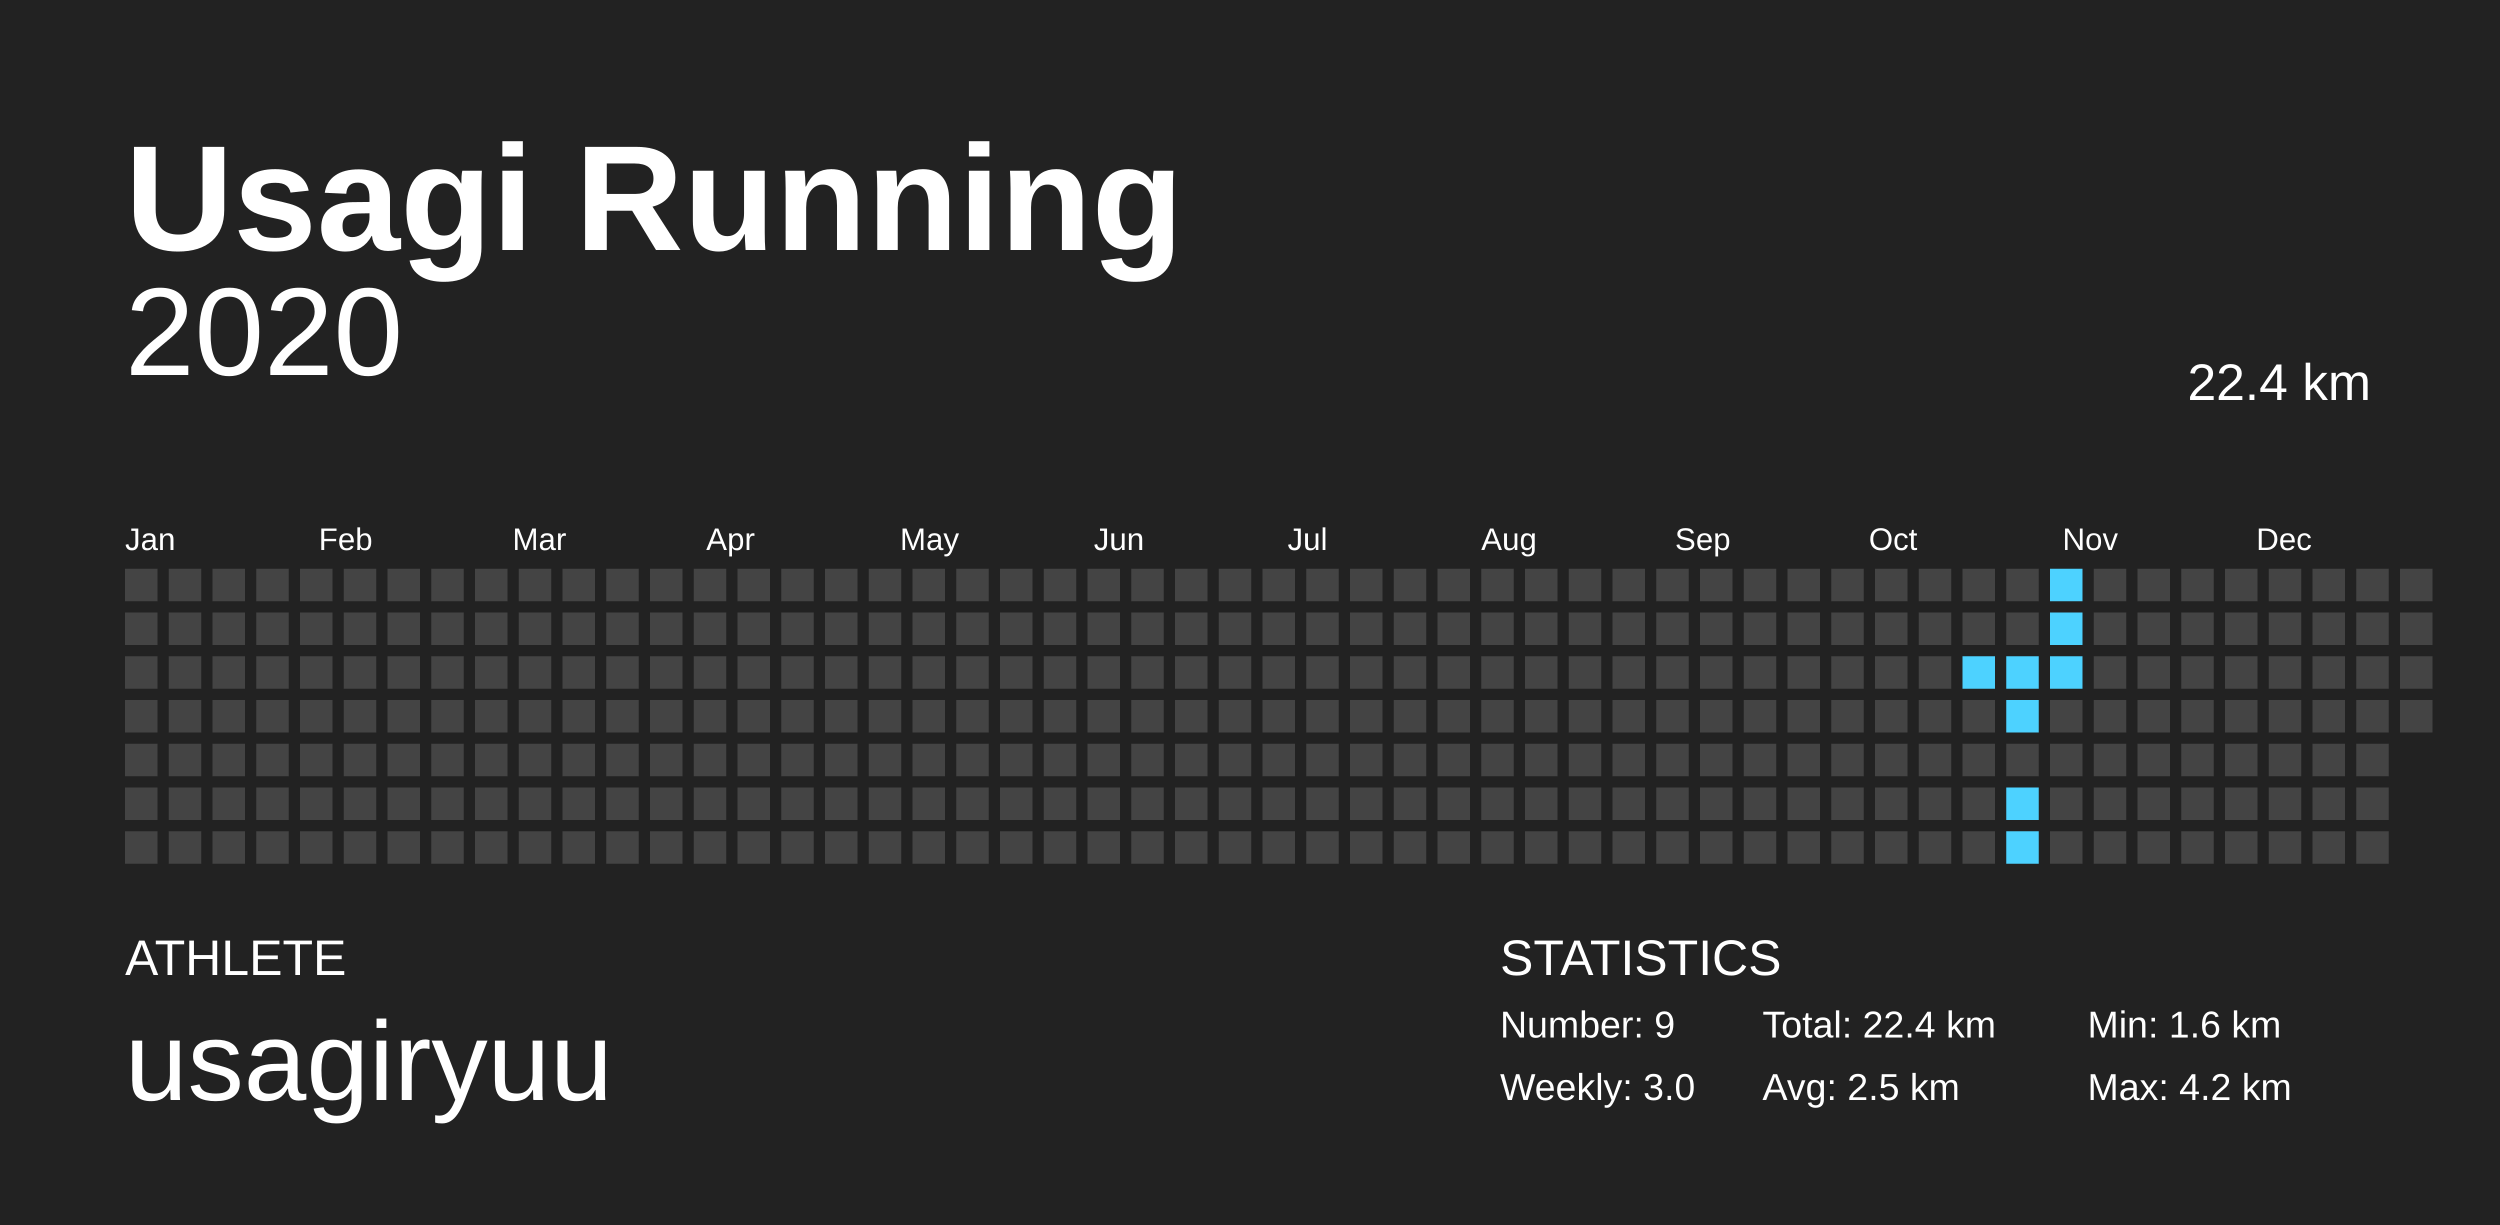
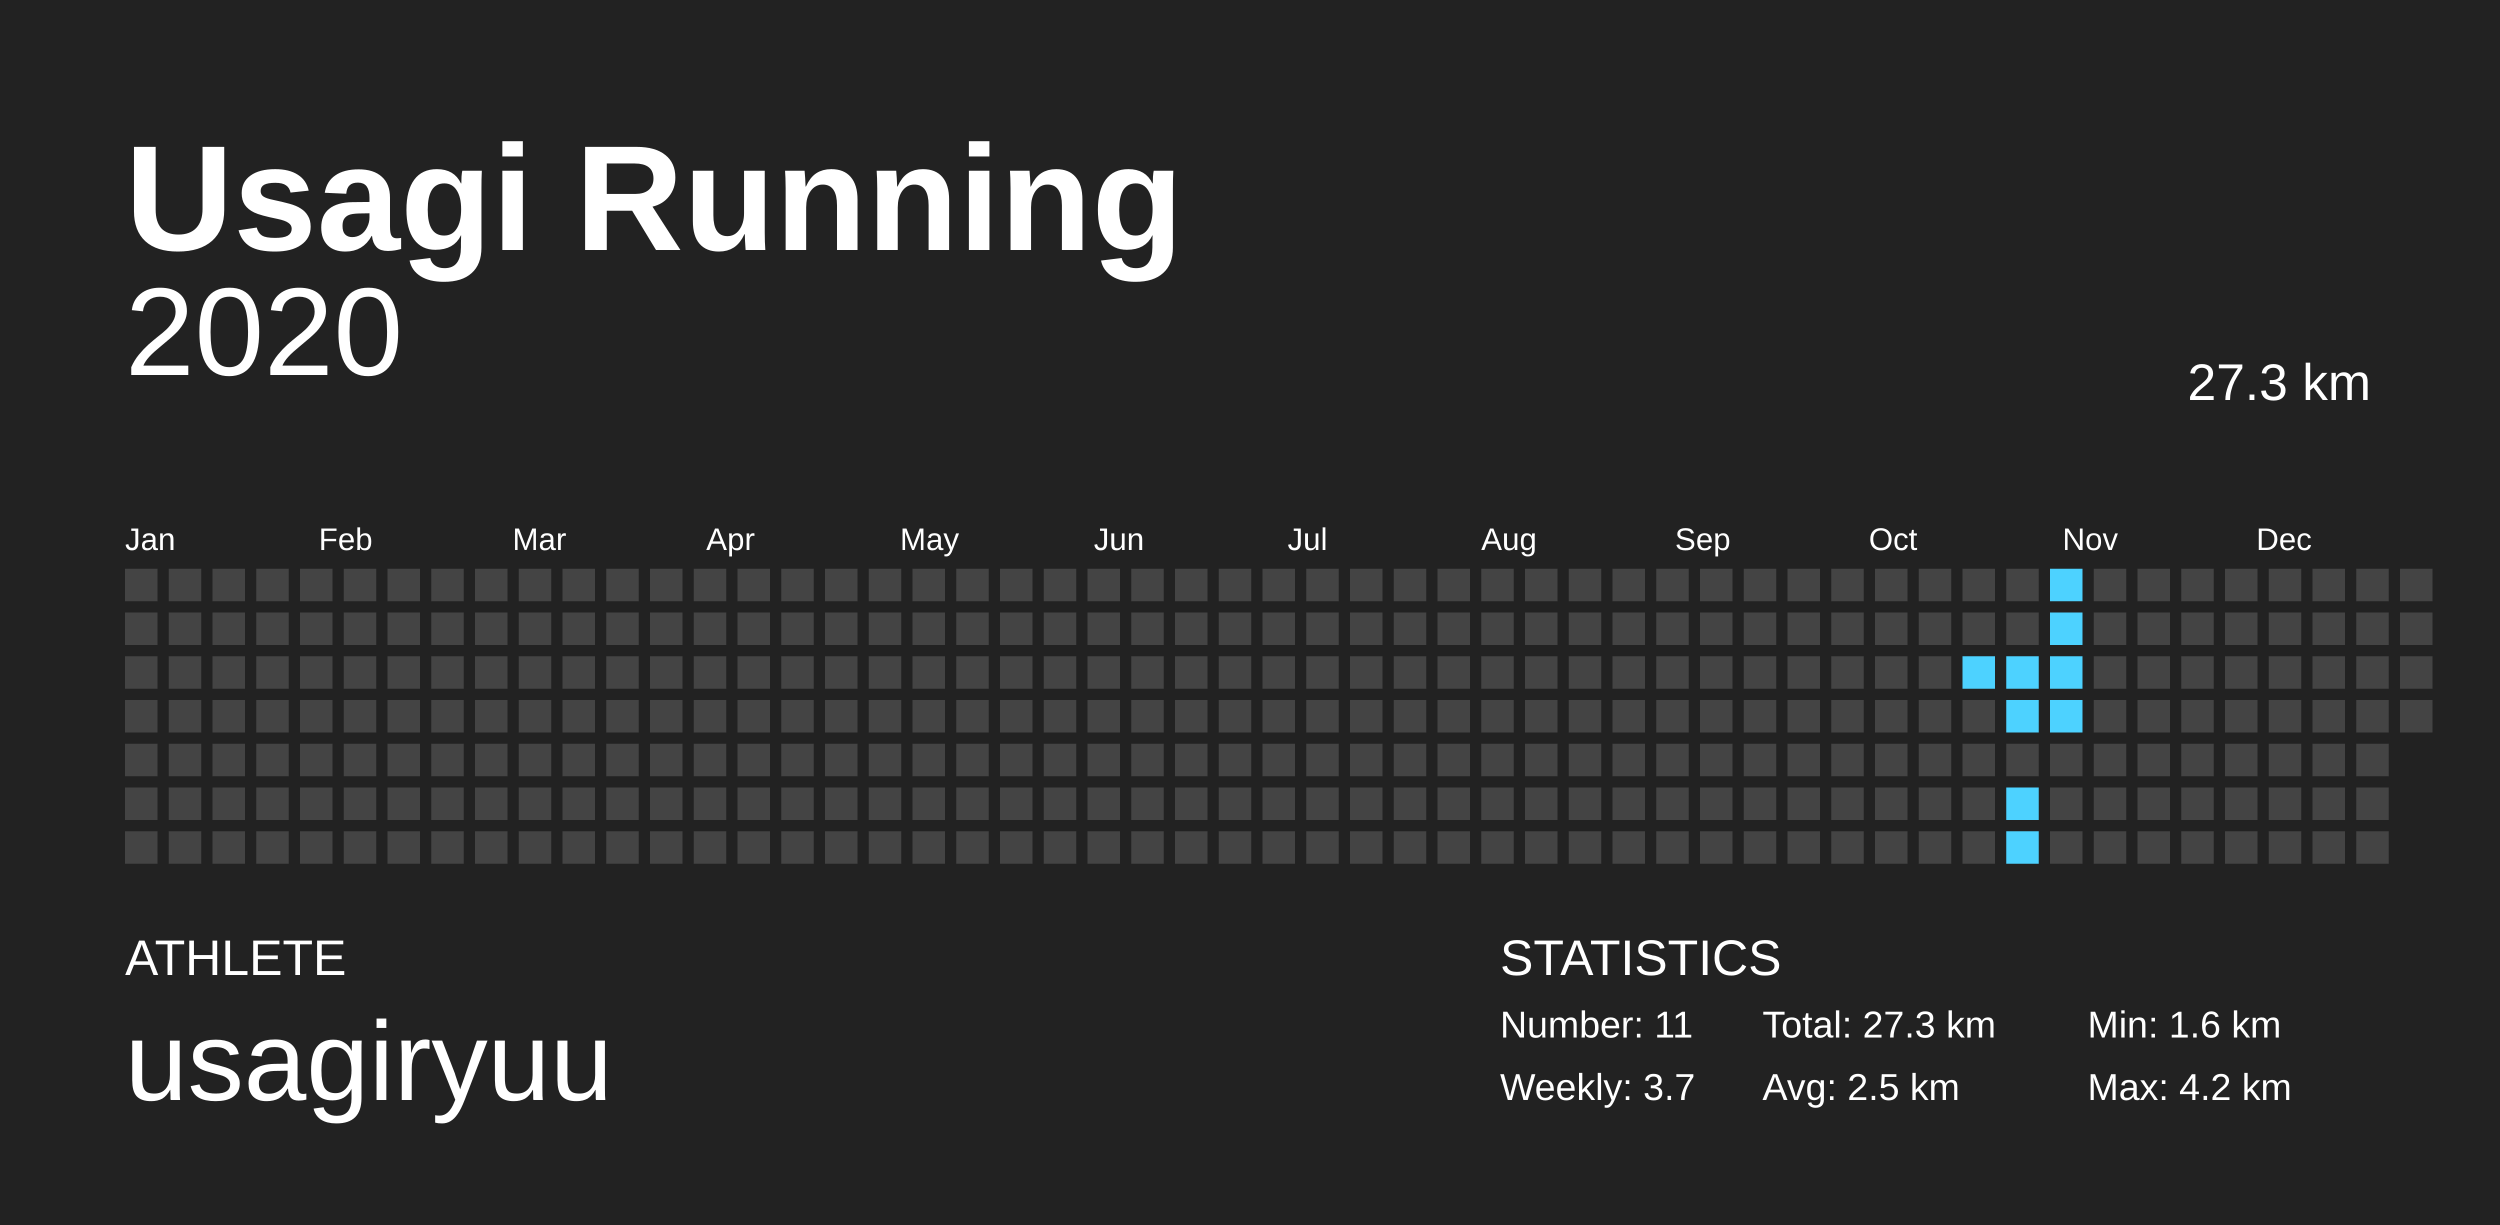
<svg xmlns="http://www.w3.org/2000/svg" baseProfile="full" height="98mm" version="1.1" viewBox="0,0,200,98" width="200mm">
  <defs />
  <rect fill="#222222" height="98" width="200" x="0" y="0" />
  <text fill="#FFFFFF" style="font-size:12px; font-family:Arial; font-weight:bold;" x="10" y="20">Usagi Running</text>
  <text fill="#FFFFFF" style="font-size:4px; font-family:Arial" x="10" y="78">ATHLETE</text>
  <text fill="#FFFFFF" style="font-size:9px; font-family:Arial" x="10" y="88">usagiryuu</text>
  <text fill="#FFFFFF" style="font-size:4px; font-family:Arial" x="120" y="78">STATISTICS</text>
-   <text fill="#FFFFFF" style="font-size:3px; font-family:Arial" x="120" y="83">Number: 9</text>
-   <text fill="#FFFFFF" style="font-size:3px; font-family:Arial" x="120" y="88">Weekly: 3.0</text>
-   <text fill="#FFFFFF" style="font-size:3px; font-family:Arial" x="141" y="83">Total: 22.4 km</text>
+   <text fill="#FFFFFF" style="font-size:3px; font-family:Arial" x="120" y="83">Number: 11</text>
+   <text fill="#FFFFFF" style="font-size:3px; font-family:Arial" x="120" y="88">Weekly: 3.7</text>
+   <text fill="#FFFFFF" style="font-size:3px; font-family:Arial" x="141" y="83">Total: 27.3 km</text>
  <text fill="#FFFFFF" style="font-size:3px; font-family:Arial" x="141" y="88">Avg: 2.5 km</text>
  <text fill="#FFFFFF" style="font-size:3px; font-family:Arial" x="167" y="83">Min: 1.6 km</text>
  <text fill="#FFFFFF" style="font-size:3px; font-family:Arial" x="167" y="88">Max: 4.2 km</text>
  <text alignment-baseline="hanging" fill="#FFFFFF" style="font-size:10.0px; font-family:Arial;" x="10" y="30">2020</text>
-   <text alignment-baseline="hanging" fill="#FFFFFF" style="font-size:4.125px; font-family:Arial;" x="175" y="32">22.4 km</text>
+   <text alignment-baseline="hanging" fill="#FFFFFF" style="font-size:4.125px; font-family:Arial;" x="175" y="32">27.3 km</text>
  <text fill="#FFFFFF" style="font-size:2.5px; font-family:Arial" x="10.0" y="44">Jan</text>
  <text fill="#FFFFFF" style="font-size:2.5px; font-family:Arial" x="25.5" y="44">Feb</text>
  <text fill="#FFFFFF" style="font-size:2.5px; font-family:Arial" x="41.0" y="44">Mar</text>
  <text fill="#FFFFFF" style="font-size:2.5px; font-family:Arial" x="56.5" y="44">Apr</text>
  <text fill="#FFFFFF" style="font-size:2.5px; font-family:Arial" x="72.0" y="44">May</text>
  <text fill="#FFFFFF" style="font-size:2.5px; font-family:Arial" x="87.5" y="44">Jun</text>
  <text fill="#FFFFFF" style="font-size:2.5px; font-family:Arial" x="103.0" y="44">Jul</text>
  <text fill="#FFFFFF" style="font-size:2.5px; font-family:Arial" x="118.5" y="44">Aug</text>
  <text fill="#FFFFFF" style="font-size:2.5px; font-family:Arial" x="134.0" y="44">Sep</text>
  <text fill="#FFFFFF" style="font-size:2.5px; font-family:Arial" x="149.5" y="44">Oct</text>
  <text fill="#FFFFFF" style="font-size:2.5px; font-family:Arial" x="165.0" y="44">Nov</text>
  <text fill="#FFFFFF" style="font-size:2.5px; font-family:Arial" x="180.5" y="44">Dec</text>
  <rect fill="#444444" height="2.6" width="2.6" x="10.0" y="45.5" />
  <rect fill="#444444" height="2.6" width="2.6" x="10.0" y="49.0" />
  <rect fill="#444444" height="2.6" width="2.6" x="10.0" y="52.5" />
  <rect fill="#444444" height="2.6" width="2.6" x="10.0" y="56.0" />
  <rect fill="#444444" height="2.6" width="2.6" x="10.0" y="59.5" />
  <rect fill="#444444" height="2.6" width="2.6" x="10.0" y="63.0" />
  <rect fill="#444444" height="2.6" width="2.6" x="10.0" y="66.5" />
  <rect fill="#444444" height="2.6" width="2.6" x="13.5" y="45.5" />
  <rect fill="#444444" height="2.6" width="2.6" x="13.5" y="49.0" />
  <rect fill="#444444" height="2.6" width="2.6" x="13.5" y="52.5" />
  <rect fill="#444444" height="2.6" width="2.6" x="13.5" y="56.0" />
  <rect fill="#444444" height="2.6" width="2.6" x="13.5" y="59.5" />
  <rect fill="#444444" height="2.6" width="2.6" x="13.5" y="63.0" />
  <rect fill="#444444" height="2.6" width="2.6" x="13.5" y="66.5" />
  <rect fill="#444444" height="2.6" width="2.6" x="17.0" y="45.5" />
  <rect fill="#444444" height="2.6" width="2.6" x="17.0" y="49.0" />
  <rect fill="#444444" height="2.6" width="2.6" x="17.0" y="52.5" />
  <rect fill="#444444" height="2.6" width="2.6" x="17.0" y="56.0" />
  <rect fill="#444444" height="2.6" width="2.6" x="17.0" y="59.5" />
  <rect fill="#444444" height="2.6" width="2.6" x="17.0" y="63.0" />
  <rect fill="#444444" height="2.6" width="2.6" x="17.0" y="66.5" />
  <rect fill="#444444" height="2.6" width="2.6" x="20.5" y="45.5" />
  <rect fill="#444444" height="2.6" width="2.6" x="20.5" y="49.0" />
  <rect fill="#444444" height="2.6" width="2.6" x="20.5" y="52.5" />
  <rect fill="#444444" height="2.6" width="2.6" x="20.5" y="56.0" />
  <rect fill="#444444" height="2.6" width="2.6" x="20.5" y="59.5" />
  <rect fill="#444444" height="2.6" width="2.6" x="20.5" y="63.0" />
  <rect fill="#444444" height="2.6" width="2.6" x="20.5" y="66.5" />
  <rect fill="#444444" height="2.6" width="2.6" x="24.0" y="45.5" />
  <rect fill="#444444" height="2.6" width="2.6" x="24.0" y="49.0" />
  <rect fill="#444444" height="2.6" width="2.6" x="24.0" y="52.5" />
  <rect fill="#444444" height="2.6" width="2.6" x="24.0" y="56.0" />
  <rect fill="#444444" height="2.6" width="2.6" x="24.0" y="59.5" />
  <rect fill="#444444" height="2.6" width="2.6" x="24.0" y="63.0" />
  <rect fill="#444444" height="2.6" width="2.6" x="24.0" y="66.5" />
  <rect fill="#444444" height="2.6" width="2.6" x="27.5" y="45.5" />
  <rect fill="#444444" height="2.6" width="2.6" x="27.5" y="49.0" />
  <rect fill="#444444" height="2.6" width="2.6" x="27.5" y="52.5" />
  <rect fill="#444444" height="2.6" width="2.6" x="27.5" y="56.0" />
  <rect fill="#444444" height="2.6" width="2.6" x="27.5" y="59.5" />
  <rect fill="#444444" height="2.6" width="2.6" x="27.5" y="63.0" />
  <rect fill="#444444" height="2.6" width="2.6" x="27.5" y="66.5" />
  <rect fill="#444444" height="2.6" width="2.6" x="31.0" y="45.5" />
  <rect fill="#444444" height="2.6" width="2.6" x="31.0" y="49.0" />
  <rect fill="#444444" height="2.6" width="2.6" x="31.0" y="52.5" />
  <rect fill="#444444" height="2.6" width="2.6" x="31.0" y="56.0" />
  <rect fill="#444444" height="2.6" width="2.6" x="31.0" y="59.5" />
  <rect fill="#444444" height="2.6" width="2.6" x="31.0" y="63.0" />
  <rect fill="#444444" height="2.6" width="2.6" x="31.0" y="66.5" />
  <rect fill="#444444" height="2.6" width="2.6" x="34.5" y="45.5" />
  <rect fill="#444444" height="2.6" width="2.6" x="34.5" y="49.0" />
  <rect fill="#444444" height="2.6" width="2.6" x="34.5" y="52.5" />
  <rect fill="#444444" height="2.6" width="2.6" x="34.5" y="56.0" />
  <rect fill="#444444" height="2.6" width="2.6" x="34.5" y="59.5" />
  <rect fill="#444444" height="2.6" width="2.6" x="34.5" y="63.0" />
  <rect fill="#444444" height="2.6" width="2.6" x="34.5" y="66.5" />
  <rect fill="#444444" height="2.6" width="2.6" x="38.0" y="45.5" />
  <rect fill="#444444" height="2.6" width="2.6" x="38.0" y="49.0" />
  <rect fill="#444444" height="2.6" width="2.6" x="38.0" y="52.5" />
  <rect fill="#444444" height="2.6" width="2.6" x="38.0" y="56.0" />
  <rect fill="#444444" height="2.6" width="2.6" x="38.0" y="59.5" />
  <rect fill="#444444" height="2.6" width="2.6" x="38.0" y="63.0" />
  <rect fill="#444444" height="2.6" width="2.6" x="38.0" y="66.5" />
  <rect fill="#444444" height="2.6" width="2.6" x="41.5" y="45.5" />
  <rect fill="#444444" height="2.6" width="2.6" x="41.5" y="49.0" />
  <rect fill="#444444" height="2.6" width="2.6" x="41.5" y="52.5" />
  <rect fill="#444444" height="2.6" width="2.6" x="41.5" y="56.0" />
  <rect fill="#444444" height="2.6" width="2.6" x="41.5" y="59.5" />
  <rect fill="#444444" height="2.6" width="2.6" x="41.5" y="63.0" />
  <rect fill="#444444" height="2.6" width="2.6" x="41.5" y="66.5" />
  <rect fill="#444444" height="2.6" width="2.6" x="45.0" y="45.5" />
  <rect fill="#444444" height="2.6" width="2.6" x="45.0" y="49.0" />
  <rect fill="#444444" height="2.6" width="2.6" x="45.0" y="52.5" />
  <rect fill="#444444" height="2.6" width="2.6" x="45.0" y="56.0" />
  <rect fill="#444444" height="2.6" width="2.6" x="45.0" y="59.5" />
  <rect fill="#444444" height="2.6" width="2.6" x="45.0" y="63.0" />
  <rect fill="#444444" height="2.6" width="2.6" x="45.0" y="66.5" />
  <rect fill="#444444" height="2.6" width="2.6" x="48.5" y="45.5" />
  <rect fill="#444444" height="2.6" width="2.6" x="48.5" y="49.0" />
  <rect fill="#444444" height="2.6" width="2.6" x="48.5" y="52.5" />
  <rect fill="#444444" height="2.6" width="2.6" x="48.5" y="56.0" />
  <rect fill="#444444" height="2.6" width="2.6" x="48.5" y="59.5" />
  <rect fill="#444444" height="2.6" width="2.6" x="48.5" y="63.0" />
  <rect fill="#444444" height="2.6" width="2.6" x="48.5" y="66.5" />
  <rect fill="#444444" height="2.6" width="2.6" x="52.0" y="45.5" />
  <rect fill="#444444" height="2.6" width="2.6" x="52.0" y="49.0" />
  <rect fill="#444444" height="2.6" width="2.6" x="52.0" y="52.5" />
  <rect fill="#444444" height="2.6" width="2.6" x="52.0" y="56.0" />
  <rect fill="#444444" height="2.6" width="2.6" x="52.0" y="59.5" />
  <rect fill="#444444" height="2.6" width="2.6" x="52.0" y="63.0" />
  <rect fill="#444444" height="2.6" width="2.6" x="52.0" y="66.5" />
  <rect fill="#444444" height="2.6" width="2.6" x="55.5" y="45.5" />
  <rect fill="#444444" height="2.6" width="2.6" x="55.5" y="49.0" />
  <rect fill="#444444" height="2.6" width="2.6" x="55.5" y="52.5" />
  <rect fill="#444444" height="2.6" width="2.6" x="55.5" y="56.0" />
  <rect fill="#444444" height="2.6" width="2.6" x="55.5" y="59.5" />
  <rect fill="#444444" height="2.6" width="2.6" x="55.5" y="63.0" />
  <rect fill="#444444" height="2.6" width="2.6" x="55.5" y="66.5" />
  <rect fill="#444444" height="2.6" width="2.6" x="59.0" y="45.5" />
  <rect fill="#444444" height="2.6" width="2.6" x="59.0" y="49.0" />
  <rect fill="#444444" height="2.6" width="2.6" x="59.0" y="52.5" />
  <rect fill="#444444" height="2.6" width="2.6" x="59.0" y="56.0" />
  <rect fill="#444444" height="2.6" width="2.6" x="59.0" y="59.5" />
  <rect fill="#444444" height="2.6" width="2.6" x="59.0" y="63.0" />
  <rect fill="#444444" height="2.6" width="2.6" x="59.0" y="66.5" />
  <rect fill="#444444" height="2.6" width="2.6" x="62.5" y="45.5" />
  <rect fill="#444444" height="2.6" width="2.6" x="62.5" y="49.0" />
  <rect fill="#444444" height="2.6" width="2.6" x="62.5" y="52.5" />
  <rect fill="#444444" height="2.6" width="2.6" x="62.5" y="56.0" />
  <rect fill="#444444" height="2.6" width="2.6" x="62.5" y="59.5" />
  <rect fill="#444444" height="2.6" width="2.6" x="62.5" y="63.0" />
  <rect fill="#444444" height="2.6" width="2.6" x="62.5" y="66.5" />
  <rect fill="#444444" height="2.6" width="2.6" x="66.0" y="45.5" />
  <rect fill="#444444" height="2.6" width="2.6" x="66.0" y="49.0" />
  <rect fill="#444444" height="2.6" width="2.6" x="66.0" y="52.5" />
  <rect fill="#444444" height="2.6" width="2.6" x="66.0" y="56.0" />
  <rect fill="#444444" height="2.6" width="2.6" x="66.0" y="59.5" />
  <rect fill="#444444" height="2.6" width="2.6" x="66.0" y="63.0" />
  <rect fill="#444444" height="2.6" width="2.6" x="66.0" y="66.5" />
  <rect fill="#444444" height="2.6" width="2.6" x="69.5" y="45.5" />
  <rect fill="#444444" height="2.6" width="2.6" x="69.5" y="49.0" />
  <rect fill="#444444" height="2.6" width="2.6" x="69.5" y="52.5" />
  <rect fill="#444444" height="2.6" width="2.6" x="69.5" y="56.0" />
  <rect fill="#444444" height="2.6" width="2.6" x="69.5" y="59.5" />
  <rect fill="#444444" height="2.6" width="2.6" x="69.5" y="63.0" />
  <rect fill="#444444" height="2.6" width="2.6" x="69.5" y="66.5" />
  <rect fill="#444444" height="2.6" width="2.6" x="73.0" y="45.5" />
  <rect fill="#444444" height="2.6" width="2.6" x="73.0" y="49.0" />
  <rect fill="#444444" height="2.6" width="2.6" x="73.0" y="52.5" />
  <rect fill="#444444" height="2.6" width="2.6" x="73.0" y="56.0" />
  <rect fill="#444444" height="2.6" width="2.6" x="73.0" y="59.5" />
  <rect fill="#444444" height="2.6" width="2.6" x="73.0" y="63.0" />
  <rect fill="#444444" height="2.6" width="2.6" x="73.0" y="66.5" />
  <rect fill="#444444" height="2.6" width="2.6" x="76.5" y="45.5" />
  <rect fill="#444444" height="2.6" width="2.6" x="76.5" y="49.0" />
  <rect fill="#444444" height="2.6" width="2.6" x="76.5" y="52.5" />
  <rect fill="#444444" height="2.6" width="2.6" x="76.5" y="56.0" />
  <rect fill="#444444" height="2.6" width="2.6" x="76.5" y="59.5" />
  <rect fill="#444444" height="2.6" width="2.6" x="76.5" y="63.0" />
  <rect fill="#444444" height="2.6" width="2.6" x="76.5" y="66.5" />
  <rect fill="#444444" height="2.6" width="2.6" x="80.0" y="45.5" />
  <rect fill="#444444" height="2.6" width="2.6" x="80.0" y="49.0" />
  <rect fill="#444444" height="2.6" width="2.6" x="80.0" y="52.5" />
  <rect fill="#444444" height="2.6" width="2.6" x="80.0" y="56.0" />
  <rect fill="#444444" height="2.6" width="2.6" x="80.0" y="59.5" />
  <rect fill="#444444" height="2.6" width="2.6" x="80.0" y="63.0" />
  <rect fill="#444444" height="2.6" width="2.6" x="80.0" y="66.5" />
  <rect fill="#444444" height="2.6" width="2.6" x="83.5" y="45.5" />
  <rect fill="#444444" height="2.6" width="2.6" x="83.5" y="49.0" />
  <rect fill="#444444" height="2.6" width="2.6" x="83.5" y="52.5" />
  <rect fill="#444444" height="2.6" width="2.6" x="83.5" y="56.0" />
  <rect fill="#444444" height="2.6" width="2.6" x="83.5" y="59.5" />
  <rect fill="#444444" height="2.6" width="2.6" x="83.5" y="63.0" />
  <rect fill="#444444" height="2.6" width="2.6" x="83.5" y="66.5" />
  <rect fill="#444444" height="2.6" width="2.6" x="87.0" y="45.5" />
  <rect fill="#444444" height="2.6" width="2.6" x="87.0" y="49.0" />
  <rect fill="#444444" height="2.6" width="2.6" x="87.0" y="52.5" />
  <rect fill="#444444" height="2.6" width="2.6" x="87.0" y="56.0" />
  <rect fill="#444444" height="2.6" width="2.6" x="87.0" y="59.5" />
  <rect fill="#444444" height="2.6" width="2.6" x="87.0" y="63.0" />
  <rect fill="#444444" height="2.6" width="2.6" x="87.0" y="66.5" />
  <rect fill="#444444" height="2.6" width="2.6" x="90.5" y="45.5" />
  <rect fill="#444444" height="2.6" width="2.6" x="90.5" y="49.0" />
  <rect fill="#444444" height="2.6" width="2.6" x="90.5" y="52.5" />
  <rect fill="#444444" height="2.6" width="2.6" x="90.5" y="56.0" />
  <rect fill="#444444" height="2.6" width="2.6" x="90.5" y="59.5" />
  <rect fill="#444444" height="2.6" width="2.6" x="90.5" y="63.0" />
  <rect fill="#444444" height="2.6" width="2.6" x="90.5" y="66.5" />
  <rect fill="#444444" height="2.6" width="2.6" x="94.0" y="45.5" />
  <rect fill="#444444" height="2.6" width="2.6" x="94.0" y="49.0" />
  <rect fill="#444444" height="2.6" width="2.6" x="94.0" y="52.5" />
  <rect fill="#444444" height="2.6" width="2.6" x="94.0" y="56.0" />
  <rect fill="#444444" height="2.6" width="2.6" x="94.0" y="59.5" />
  <rect fill="#444444" height="2.6" width="2.6" x="94.0" y="63.0" />
  <rect fill="#444444" height="2.6" width="2.6" x="94.0" y="66.5" />
  <rect fill="#444444" height="2.6" width="2.6" x="97.5" y="45.5" />
  <rect fill="#444444" height="2.6" width="2.6" x="97.5" y="49.0" />
  <rect fill="#444444" height="2.6" width="2.6" x="97.5" y="52.5" />
  <rect fill="#444444" height="2.6" width="2.6" x="97.5" y="56.0" />
  <rect fill="#444444" height="2.6" width="2.6" x="97.5" y="59.5" />
  <rect fill="#444444" height="2.6" width="2.6" x="97.5" y="63.0" />
  <rect fill="#444444" height="2.6" width="2.6" x="97.5" y="66.5" />
  <rect fill="#444444" height="2.6" width="2.6" x="101.0" y="45.5" />
  <rect fill="#444444" height="2.6" width="2.6" x="101.0" y="49.0" />
  <rect fill="#444444" height="2.6" width="2.6" x="101.0" y="52.5" />
  <rect fill="#444444" height="2.6" width="2.6" x="101.0" y="56.0" />
  <rect fill="#444444" height="2.6" width="2.6" x="101.0" y="59.5" />
  <rect fill="#444444" height="2.6" width="2.6" x="101.0" y="63.0" />
  <rect fill="#444444" height="2.6" width="2.6" x="101.0" y="66.5" />
  <rect fill="#444444" height="2.6" width="2.6" x="104.5" y="45.5" />
  <rect fill="#444444" height="2.6" width="2.6" x="104.5" y="49.0" />
  <rect fill="#444444" height="2.6" width="2.6" x="104.5" y="52.5" />
  <rect fill="#444444" height="2.6" width="2.6" x="104.5" y="56.0" />
  <rect fill="#444444" height="2.6" width="2.6" x="104.5" y="59.5" />
  <rect fill="#444444" height="2.6" width="2.6" x="104.5" y="63.0" />
  <rect fill="#444444" height="2.6" width="2.6" x="104.5" y="66.5" />
  <rect fill="#444444" height="2.6" width="2.6" x="108.0" y="45.5" />
  <rect fill="#444444" height="2.6" width="2.6" x="108.0" y="49.0" />
  <rect fill="#444444" height="2.6" width="2.6" x="108.0" y="52.5" />
  <rect fill="#444444" height="2.6" width="2.6" x="108.0" y="56.0" />
  <rect fill="#444444" height="2.6" width="2.6" x="108.0" y="59.5" />
  <rect fill="#444444" height="2.6" width="2.6" x="108.0" y="63.0" />
  <rect fill="#444444" height="2.6" width="2.6" x="108.0" y="66.5" />
  <rect fill="#444444" height="2.6" width="2.6" x="111.5" y="45.5" />
  <rect fill="#444444" height="2.6" width="2.6" x="111.5" y="49.0" />
  <rect fill="#444444" height="2.6" width="2.6" x="111.5" y="52.5" />
  <rect fill="#444444" height="2.6" width="2.6" x="111.5" y="56.0" />
  <rect fill="#444444" height="2.6" width="2.6" x="111.5" y="59.5" />
  <rect fill="#444444" height="2.6" width="2.6" x="111.5" y="63.0" />
  <rect fill="#444444" height="2.6" width="2.6" x="111.5" y="66.5" />
  <rect fill="#444444" height="2.6" width="2.6" x="115.0" y="45.5" />
  <rect fill="#444444" height="2.6" width="2.6" x="115.0" y="49.0" />
  <rect fill="#444444" height="2.6" width="2.6" x="115.0" y="52.5" />
  <rect fill="#444444" height="2.6" width="2.6" x="115.0" y="56.0" />
  <rect fill="#444444" height="2.6" width="2.6" x="115.0" y="59.5" />
  <rect fill="#444444" height="2.6" width="2.6" x="115.0" y="63.0" />
  <rect fill="#444444" height="2.6" width="2.6" x="115.0" y="66.5" />
  <rect fill="#444444" height="2.6" width="2.6" x="118.5" y="45.5" />
  <rect fill="#444444" height="2.6" width="2.6" x="118.5" y="49.0" />
  <rect fill="#444444" height="2.6" width="2.6" x="118.5" y="52.5" />
  <rect fill="#444444" height="2.6" width="2.6" x="118.5" y="56.0" />
  <rect fill="#444444" height="2.6" width="2.6" x="118.5" y="59.5" />
  <rect fill="#444444" height="2.6" width="2.6" x="118.5" y="63.0" />
  <rect fill="#444444" height="2.6" width="2.6" x="118.5" y="66.5" />
  <rect fill="#444444" height="2.6" width="2.6" x="122.0" y="45.5" />
  <rect fill="#444444" height="2.6" width="2.6" x="122.0" y="49.0" />
  <rect fill="#444444" height="2.6" width="2.6" x="122.0" y="52.5" />
  <rect fill="#444444" height="2.6" width="2.6" x="122.0" y="56.0" />
  <rect fill="#444444" height="2.6" width="2.6" x="122.0" y="59.5" />
  <rect fill="#444444" height="2.6" width="2.6" x="122.0" y="63.0" />
  <rect fill="#444444" height="2.6" width="2.6" x="122.0" y="66.5" />
  <rect fill="#444444" height="2.6" width="2.6" x="125.5" y="45.5" />
  <rect fill="#444444" height="2.6" width="2.6" x="125.5" y="49.0" />
  <rect fill="#444444" height="2.6" width="2.6" x="125.5" y="52.5" />
  <rect fill="#444444" height="2.6" width="2.6" x="125.5" y="56.0" />
  <rect fill="#444444" height="2.6" width="2.6" x="125.5" y="59.5" />
  <rect fill="#444444" height="2.6" width="2.6" x="125.5" y="63.0" />
  <rect fill="#444444" height="2.6" width="2.6" x="125.5" y="66.5" />
  <rect fill="#444444" height="2.6" width="2.6" x="129.0" y="45.5" />
  <rect fill="#444444" height="2.6" width="2.6" x="129.0" y="49.0" />
  <rect fill="#444444" height="2.6" width="2.6" x="129.0" y="52.5" />
  <rect fill="#444444" height="2.6" width="2.6" x="129.0" y="56.0" />
  <rect fill="#444444" height="2.6" width="2.6" x="129.0" y="59.5" />
  <rect fill="#444444" height="2.6" width="2.6" x="129.0" y="63.0" />
  <rect fill="#444444" height="2.6" width="2.6" x="129.0" y="66.5" />
  <rect fill="#444444" height="2.6" width="2.6" x="132.5" y="45.5" />
  <rect fill="#444444" height="2.6" width="2.6" x="132.5" y="49.0" />
  <rect fill="#444444" height="2.6" width="2.6" x="132.5" y="52.5" />
  <rect fill="#444444" height="2.6" width="2.6" x="132.5" y="56.0" />
  <rect fill="#444444" height="2.6" width="2.6" x="132.5" y="59.5" />
  <rect fill="#444444" height="2.6" width="2.6" x="132.5" y="63.0" />
  <rect fill="#444444" height="2.6" width="2.6" x="132.5" y="66.5" />
  <rect fill="#444444" height="2.6" width="2.6" x="136.0" y="45.5" />
  <rect fill="#444444" height="2.6" width="2.6" x="136.0" y="49.0" />
  <rect fill="#444444" height="2.6" width="2.6" x="136.0" y="52.5" />
  <rect fill="#444444" height="2.6" width="2.6" x="136.0" y="56.0" />
  <rect fill="#444444" height="2.6" width="2.6" x="136.0" y="59.5" />
  <rect fill="#444444" height="2.6" width="2.6" x="136.0" y="63.0" />
  <rect fill="#444444" height="2.6" width="2.6" x="136.0" y="66.5" />
  <rect fill="#444444" height="2.6" width="2.6" x="139.5" y="45.5" />
  <rect fill="#444444" height="2.6" width="2.6" x="139.5" y="49.0" />
  <rect fill="#444444" height="2.6" width="2.6" x="139.5" y="52.5" />
  <rect fill="#444444" height="2.6" width="2.6" x="139.5" y="56.0" />
  <rect fill="#444444" height="2.6" width="2.6" x="139.5" y="59.5" />
  <rect fill="#444444" height="2.6" width="2.6" x="139.5" y="63.0" />
  <rect fill="#444444" height="2.6" width="2.6" x="139.5" y="66.5" />
  <rect fill="#444444" height="2.6" width="2.6" x="143.0" y="45.5" />
  <rect fill="#444444" height="2.6" width="2.6" x="143.0" y="49.0" />
  <rect fill="#444444" height="2.6" width="2.6" x="143.0" y="52.5" />
  <rect fill="#444444" height="2.6" width="2.6" x="143.0" y="56.0" />
  <rect fill="#444444" height="2.6" width="2.6" x="143.0" y="59.5" />
  <rect fill="#444444" height="2.6" width="2.6" x="143.0" y="63.0" />
  <rect fill="#444444" height="2.6" width="2.6" x="143.0" y="66.5" />
  <rect fill="#444444" height="2.6" width="2.6" x="146.5" y="45.5" />
  <rect fill="#444444" height="2.6" width="2.6" x="146.5" y="49.0" />
  <rect fill="#444444" height="2.6" width="2.6" x="146.5" y="52.5" />
  <rect fill="#444444" height="2.6" width="2.6" x="146.5" y="56.0" />
  <rect fill="#444444" height="2.6" width="2.6" x="146.5" y="59.5" />
  <rect fill="#444444" height="2.6" width="2.6" x="146.5" y="63.0" />
  <rect fill="#444444" height="2.6" width="2.6" x="146.5" y="66.5" />
  <rect fill="#444444" height="2.6" width="2.6" x="150.0" y="45.5" />
  <rect fill="#444444" height="2.6" width="2.6" x="150.0" y="49.0" />
  <rect fill="#444444" height="2.6" width="2.6" x="150.0" y="52.5" />
  <rect fill="#444444" height="2.6" width="2.6" x="150.0" y="56.0" />
  <rect fill="#444444" height="2.6" width="2.6" x="150.0" y="59.5" />
  <rect fill="#444444" height="2.6" width="2.6" x="150.0" y="63.0" />
  <rect fill="#444444" height="2.6" width="2.6" x="150.0" y="66.5" />
  <rect fill="#444444" height="2.6" width="2.6" x="153.5" y="45.5" />
  <rect fill="#444444" height="2.6" width="2.6" x="153.5" y="49.0" />
  <rect fill="#444444" height="2.6" width="2.6" x="153.5" y="52.5" />
  <rect fill="#444444" height="2.6" width="2.6" x="153.5" y="56.0" />
  <rect fill="#444444" height="2.6" width="2.6" x="153.5" y="59.5" />
  <rect fill="#444444" height="2.6" width="2.6" x="153.5" y="63.0" />
  <rect fill="#444444" height="2.6" width="2.6" x="153.5" y="66.5" />
  <rect fill="#444444" height="2.6" width="2.6" x="157.0" y="45.5" />
  <rect fill="#444444" height="2.6" width="2.6" x="157.0" y="49.0" />
  <rect fill="#4dd2ff" height="2.6" width="2.6" x="157.0" y="52.5" />
  <rect fill="#444444" height="2.6" width="2.6" x="157.0" y="56.0" />
  <rect fill="#444444" height="2.6" width="2.6" x="157.0" y="59.5" />
  <rect fill="#444444" height="2.6" width="2.6" x="157.0" y="63.0" />
  <rect fill="#444444" height="2.6" width="2.6" x="157.0" y="66.5" />
  <rect fill="#444444" height="2.6" width="2.6" x="160.5" y="45.5" />
  <rect fill="#444444" height="2.6" width="2.6" x="160.5" y="49.0" />
  <rect fill="#4dd2ff" height="2.6" width="2.6" x="160.5" y="52.5" />
  <rect fill="#4dd2ff" height="2.6" width="2.6" x="160.5" y="56.0" />
  <rect fill="#444444" height="2.6" width="2.6" x="160.5" y="59.5" />
  <rect fill="#4dd2ff" height="2.6" width="2.6" x="160.5" y="63.0" />
  <rect fill="#4dd2ff" height="2.6" width="2.6" x="160.5" y="66.5" />
  <rect fill="#4dd2ff" height="2.6" width="2.6" x="164.0" y="45.5" />
  <rect fill="#4dd2ff" height="2.6" width="2.6" x="164.0" y="49.0" />
  <rect fill="#4dd2ff" height="2.6" width="2.6" x="164.0" y="52.5" />
-   <rect fill="#444444" height="2.6" width="2.6" x="164.0" y="56.0" />
+   <rect fill="#4dd2ff" height="2.6" width="2.6" x="164.0" y="56.0" />
  <rect fill="#444444" height="2.6" width="2.6" x="164.0" y="59.5" />
  <rect fill="#444444" height="2.6" width="2.6" x="164.0" y="63.0" />
  <rect fill="#444444" height="2.6" width="2.6" x="164.0" y="66.5" />
  <rect fill="#444444" height="2.6" width="2.6" x="167.5" y="45.5" />
  <rect fill="#444444" height="2.6" width="2.6" x="167.5" y="49.0" />
  <rect fill="#444444" height="2.6" width="2.6" x="167.5" y="52.5" />
  <rect fill="#444444" height="2.6" width="2.6" x="167.5" y="56.0" />
  <rect fill="#444444" height="2.6" width="2.6" x="167.5" y="59.5" />
  <rect fill="#444444" height="2.6" width="2.6" x="167.5" y="63.0" />
  <rect fill="#444444" height="2.6" width="2.6" x="167.5" y="66.5" />
  <rect fill="#444444" height="2.6" width="2.6" x="171.0" y="45.5" />
  <rect fill="#444444" height="2.6" width="2.6" x="171.0" y="49.0" />
  <rect fill="#444444" height="2.6" width="2.6" x="171.0" y="52.5" />
  <rect fill="#444444" height="2.6" width="2.6" x="171.0" y="56.0" />
  <rect fill="#444444" height="2.6" width="2.6" x="171.0" y="59.5" />
  <rect fill="#444444" height="2.6" width="2.6" x="171.0" y="63.0" />
  <rect fill="#444444" height="2.6" width="2.6" x="171.0" y="66.5" />
  <rect fill="#444444" height="2.6" width="2.6" x="174.5" y="45.5" />
  <rect fill="#444444" height="2.6" width="2.6" x="174.5" y="49.0" />
  <rect fill="#444444" height="2.6" width="2.6" x="174.5" y="52.5" />
  <rect fill="#444444" height="2.6" width="2.6" x="174.5" y="56.0" />
  <rect fill="#444444" height="2.6" width="2.6" x="174.5" y="59.5" />
  <rect fill="#444444" height="2.6" width="2.6" x="174.5" y="63.0" />
  <rect fill="#444444" height="2.6" width="2.6" x="174.5" y="66.5" />
  <rect fill="#444444" height="2.6" width="2.6" x="178.0" y="45.5" />
  <rect fill="#444444" height="2.6" width="2.6" x="178.0" y="49.0" />
  <rect fill="#444444" height="2.6" width="2.6" x="178.0" y="52.5" />
  <rect fill="#444444" height="2.6" width="2.6" x="178.0" y="56.0" />
  <rect fill="#444444" height="2.6" width="2.6" x="178.0" y="59.5" />
  <rect fill="#444444" height="2.6" width="2.6" x="178.0" y="63.0" />
  <rect fill="#444444" height="2.6" width="2.6" x="178.0" y="66.5" />
  <rect fill="#444444" height="2.6" width="2.6" x="181.5" y="45.5" />
  <rect fill="#444444" height="2.6" width="2.6" x="181.5" y="49.0" />
  <rect fill="#444444" height="2.6" width="2.6" x="181.5" y="52.5" />
  <rect fill="#444444" height="2.6" width="2.6" x="181.5" y="56.0" />
  <rect fill="#444444" height="2.6" width="2.6" x="181.5" y="59.5" />
  <rect fill="#444444" height="2.6" width="2.6" x="181.5" y="63.0" />
  <rect fill="#444444" height="2.6" width="2.6" x="181.5" y="66.5" />
  <rect fill="#444444" height="2.6" width="2.6" x="185.0" y="45.5" />
  <rect fill="#444444" height="2.6" width="2.6" x="185.0" y="49.0" />
  <rect fill="#444444" height="2.6" width="2.6" x="185.0" y="52.5" />
  <rect fill="#444444" height="2.6" width="2.6" x="185.0" y="56.0" />
  <rect fill="#444444" height="2.6" width="2.6" x="185.0" y="59.5" />
  <rect fill="#444444" height="2.6" width="2.6" x="185.0" y="63.0" />
  <rect fill="#444444" height="2.6" width="2.6" x="185.0" y="66.5" />
  <rect fill="#444444" height="2.6" width="2.6" x="188.5" y="45.5" />
  <rect fill="#444444" height="2.6" width="2.6" x="188.5" y="49.0" />
  <rect fill="#444444" height="2.6" width="2.6" x="188.5" y="52.5" />
  <rect fill="#444444" height="2.6" width="2.6" x="188.5" y="56.0" />
  <rect fill="#444444" height="2.6" width="2.6" x="188.5" y="59.5" />
  <rect fill="#444444" height="2.6" width="2.6" x="188.5" y="63.0" />
  <rect fill="#444444" height="2.6" width="2.6" x="188.5" y="66.5" />
  <rect fill="#444444" height="2.6" width="2.6" x="192.0" y="45.5" />
  <rect fill="#444444" height="2.6" width="2.6" x="192.0" y="49.0" />
  <rect fill="#444444" height="2.6" width="2.6" x="192.0" y="52.5" />
  <rect fill="#444444" height="2.6" width="2.6" x="192.0" y="56.0" />
</svg>
